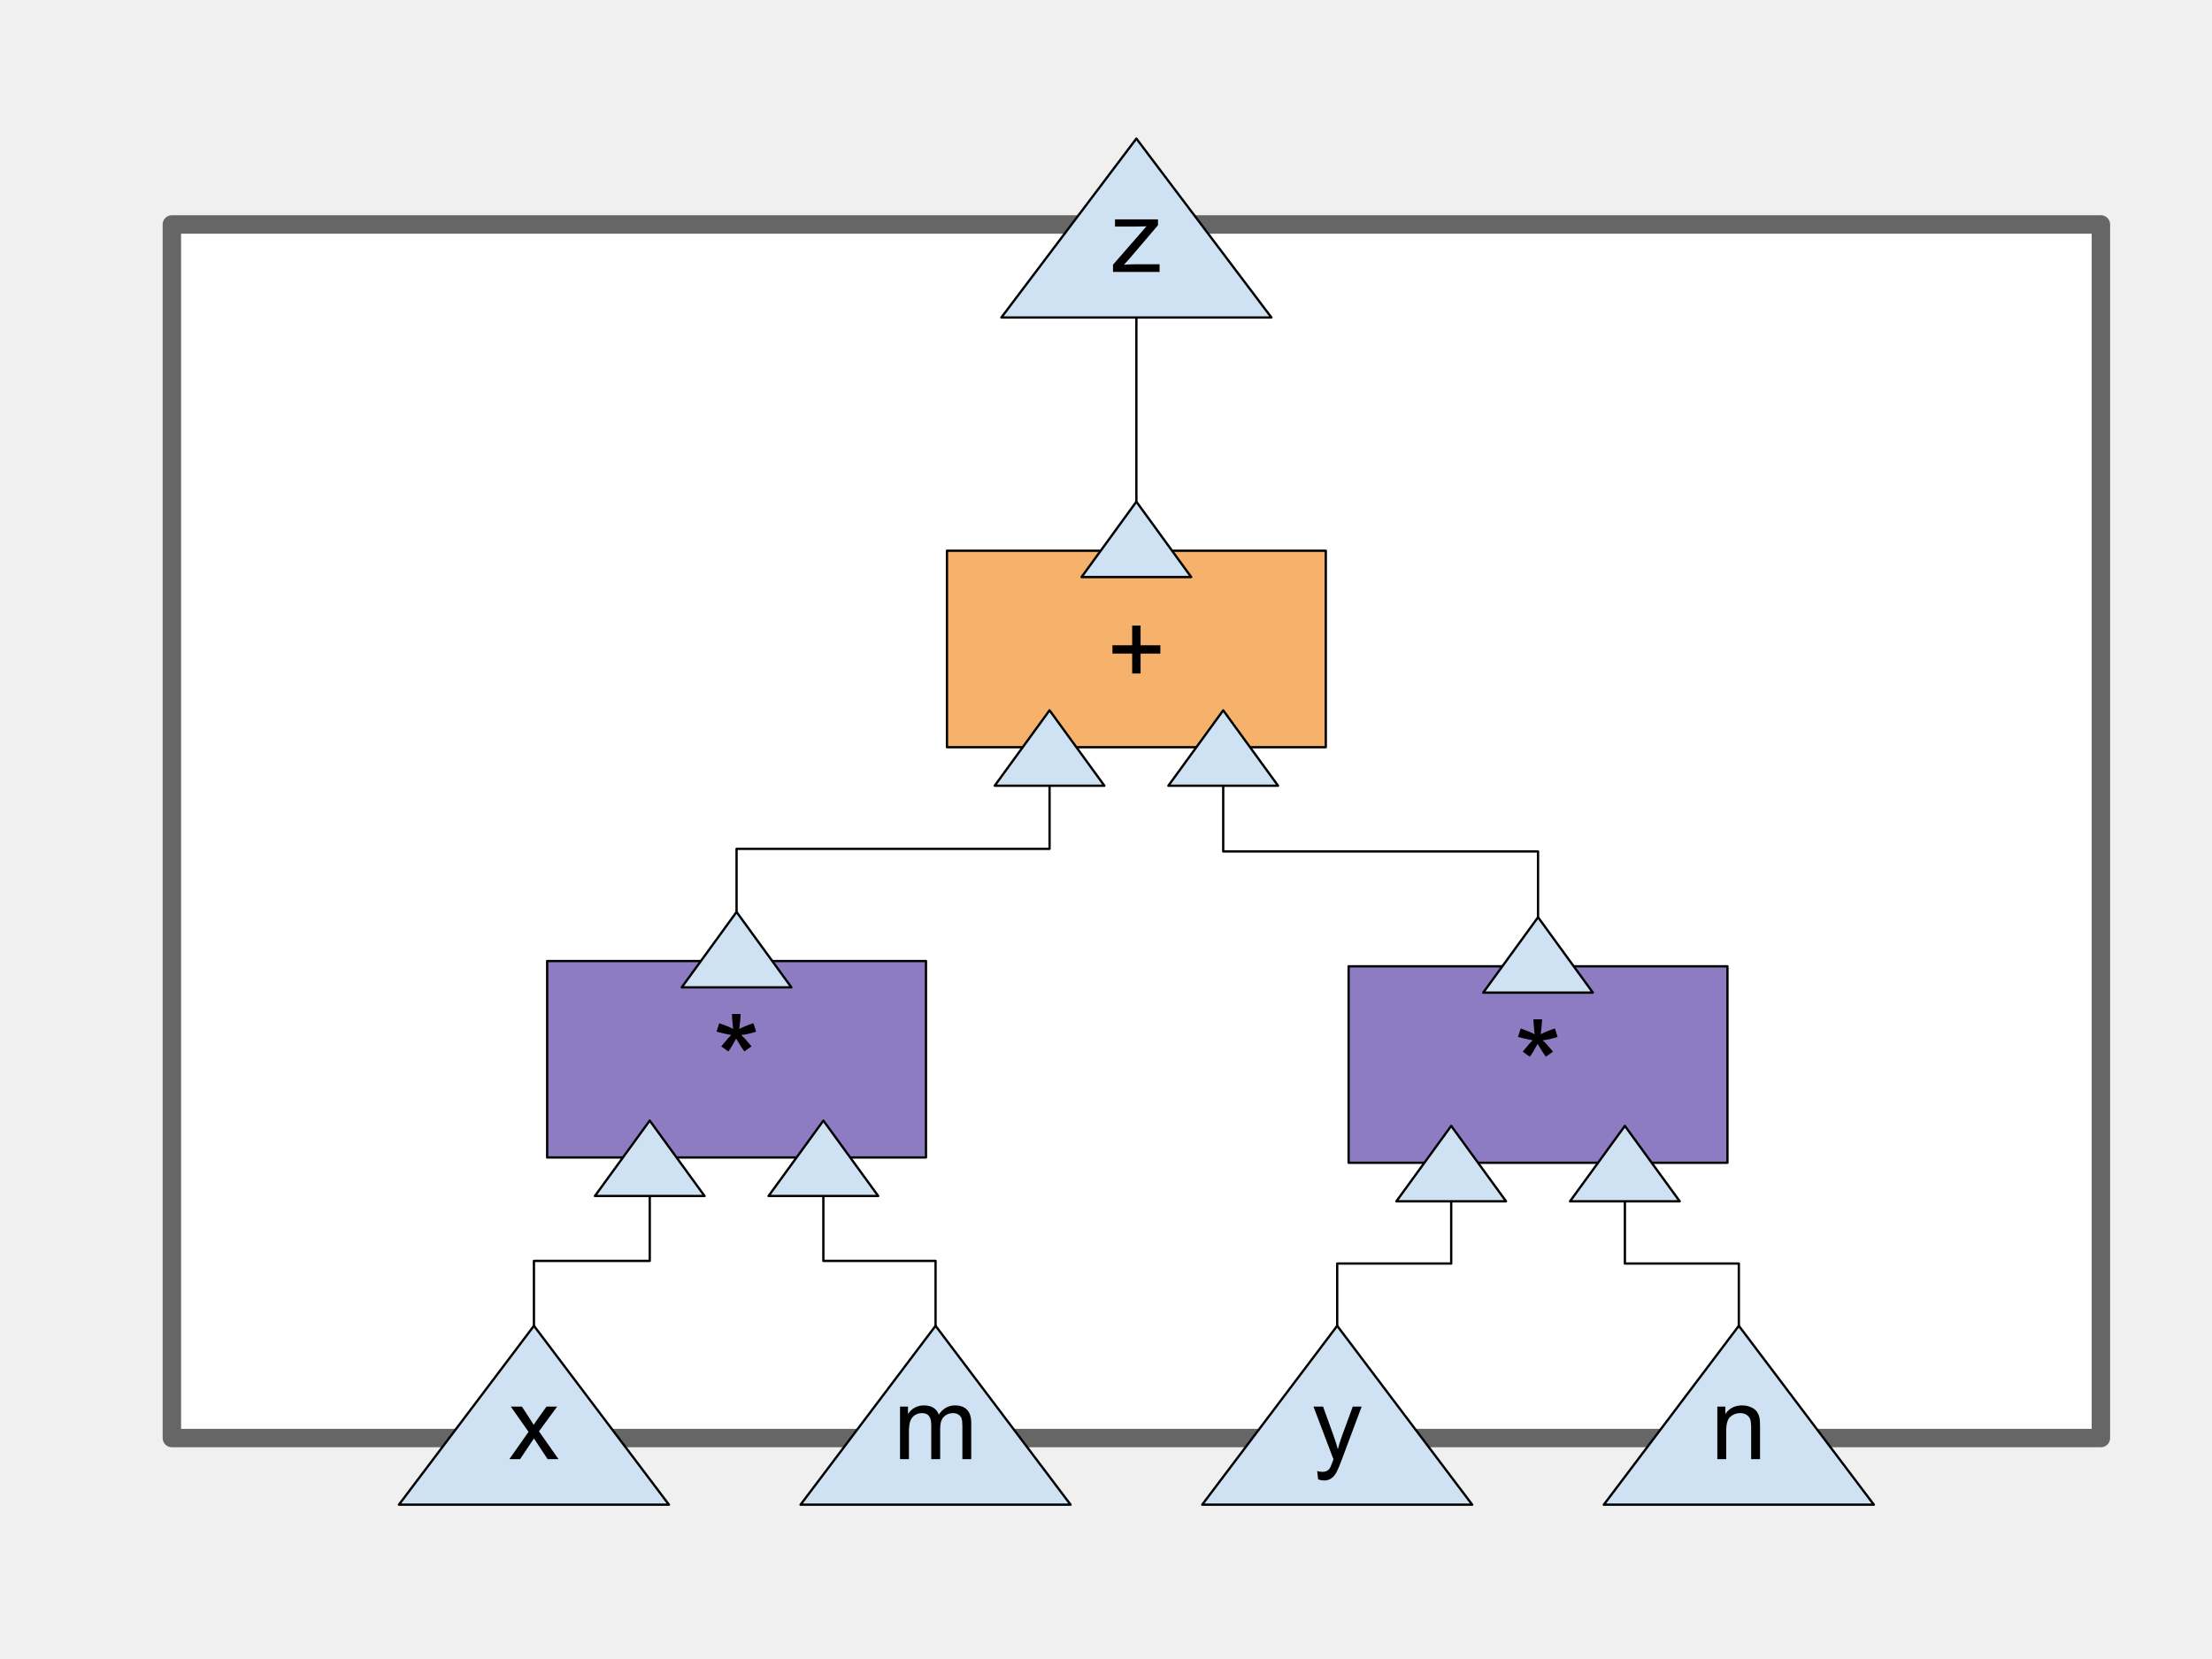
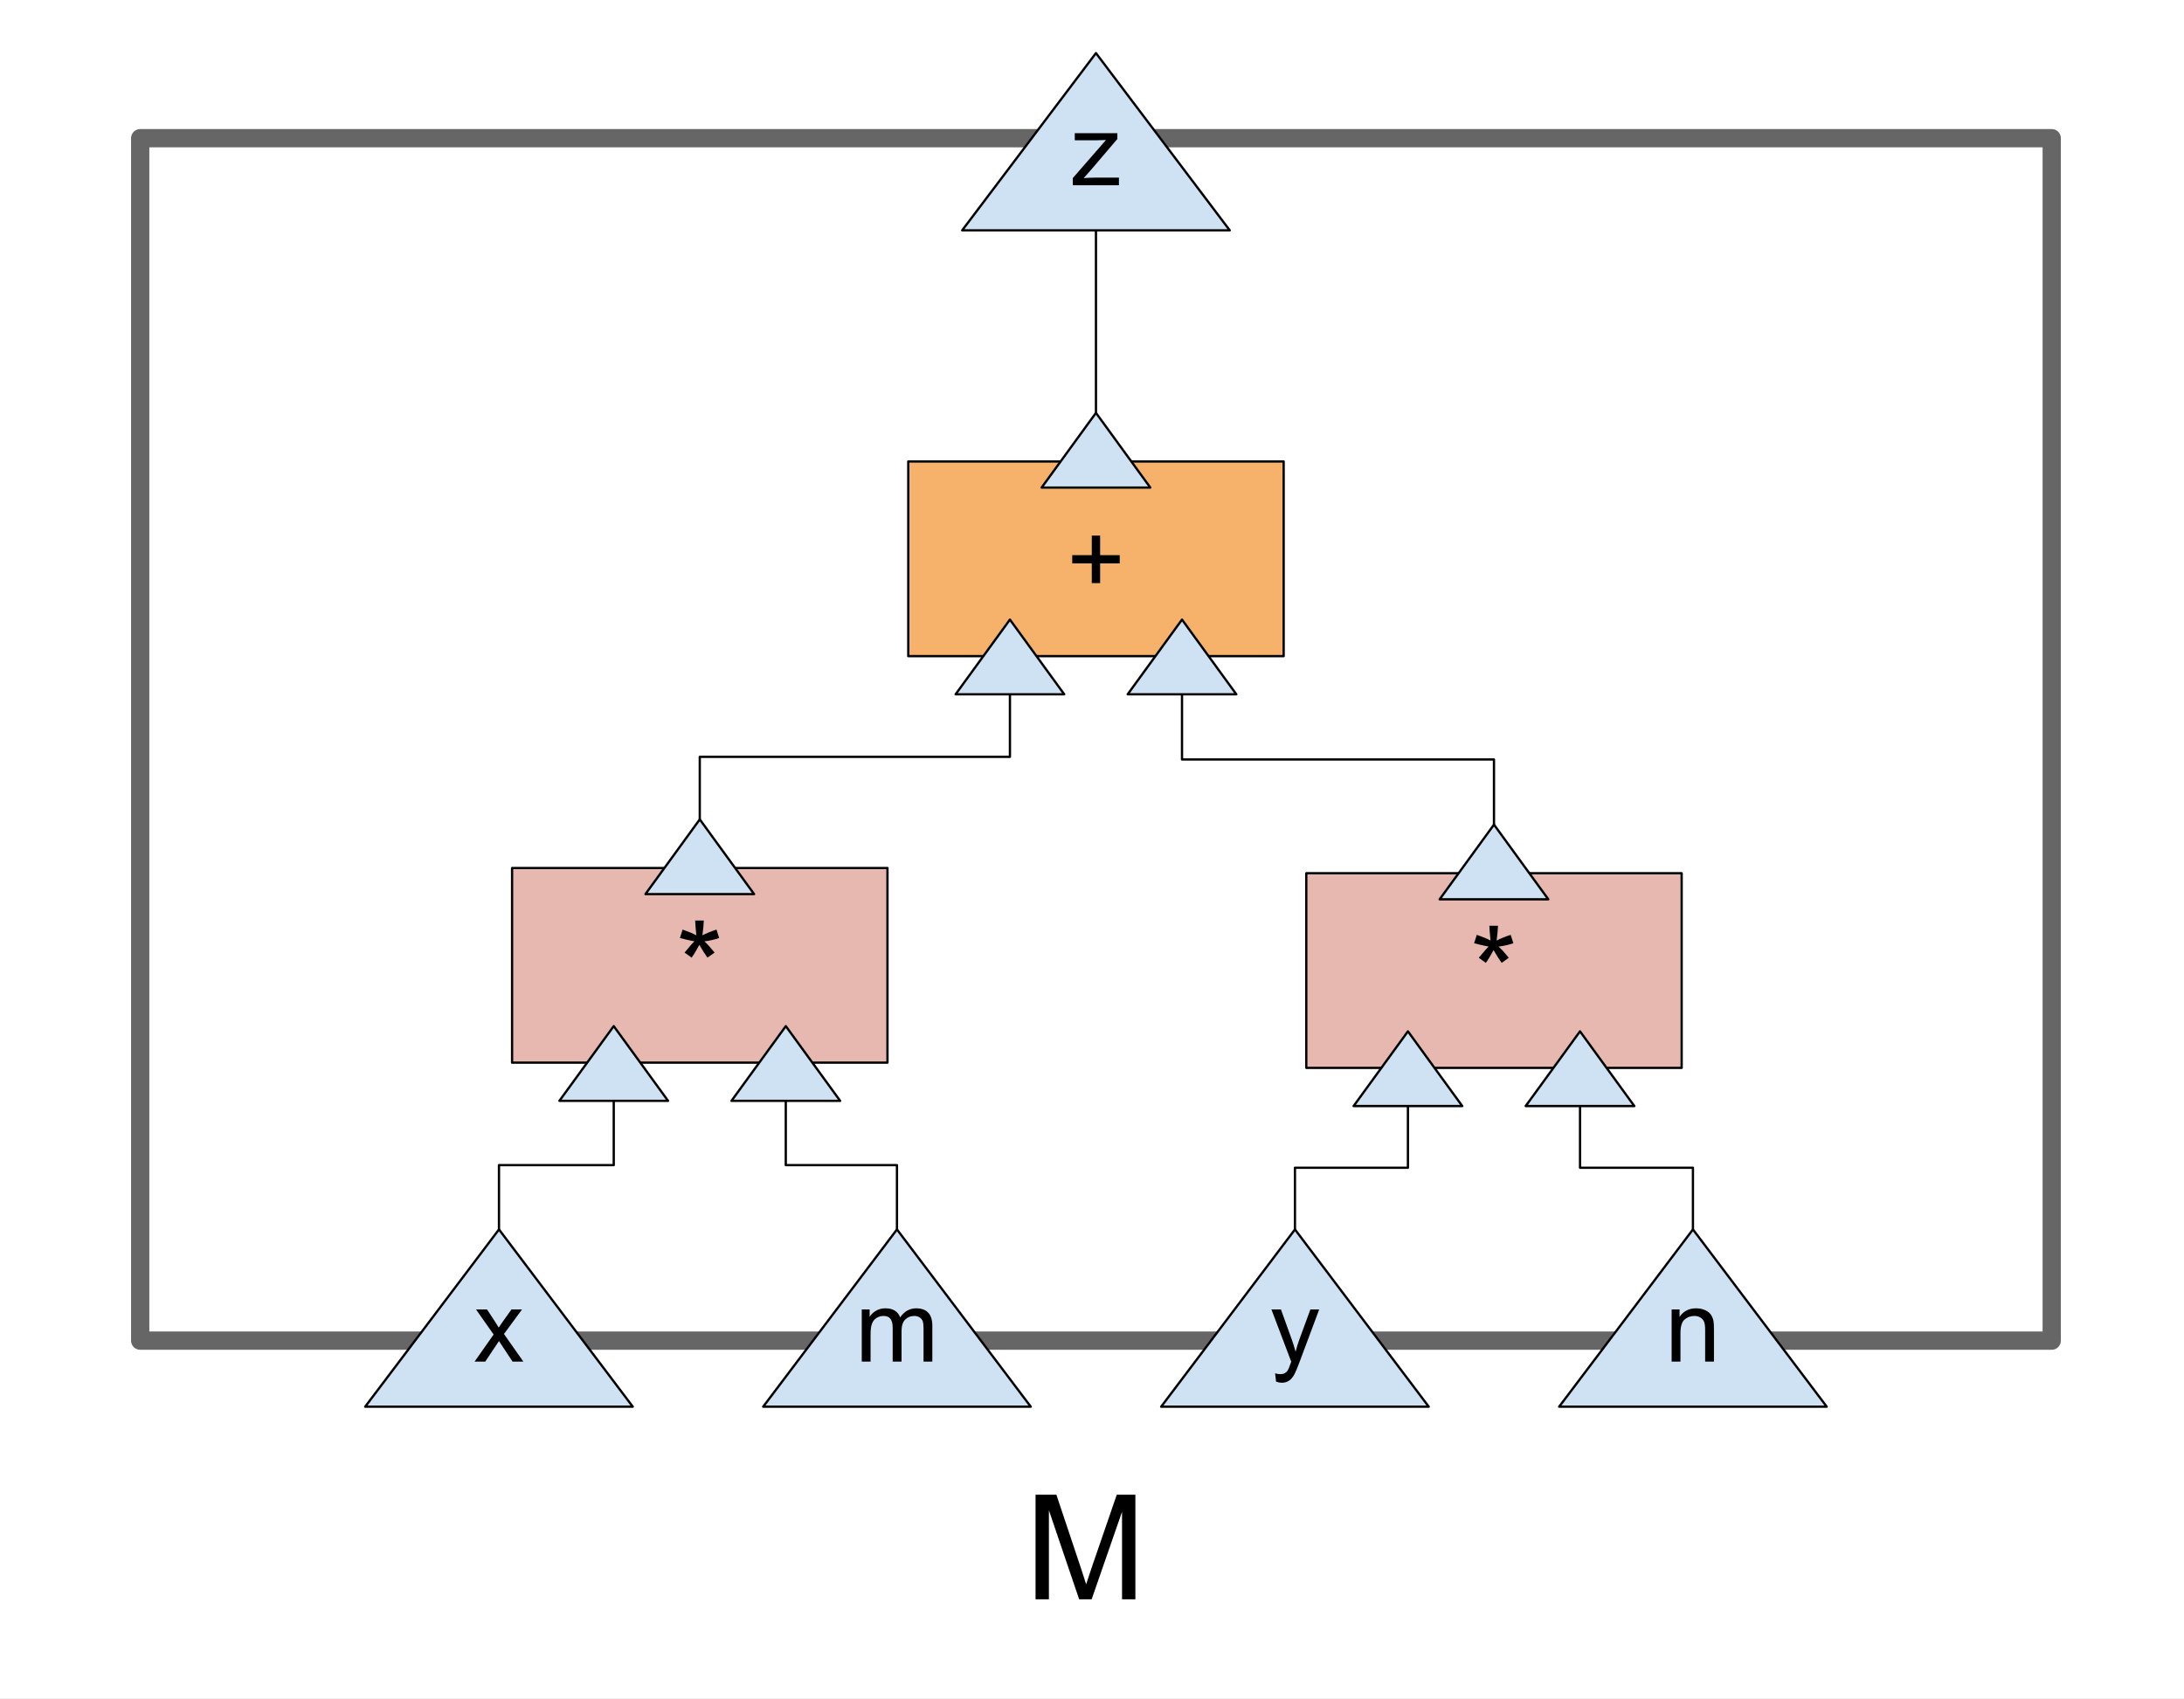
- <svg xmlns="http://www.w3.org/2000/svg" version="1.1" viewBox="0.0 0.0 960.0 720.0" fill="none" stroke="none" stroke-linecap="square" stroke-miterlimit="10">
+ <svg xmlns="http://www.w3.org/2000/svg" version="1.1" viewBox="0.0 0.0 956.53 743.801" fill="none" stroke="none" stroke-linecap="square" stroke-miterlimit="10">
  <clipPath id="p.0">
-     <path d="m0 0l960.0 0l0 720.0l-960.0 0l0 -720.0z" clip-rule="nonzero" />
+     <path d="m0 0l956.53 0l0 743.801l-956.53 0l0 -743.801z" clip-rule="nonzero" />
  </clipPath>
  <g clip-path="url(#p.0)">
-     <path fill="#000000" fill-opacity="0.0" d="m0 0l960.0 0l0 720.0l-960.0 0z" fill-rule="evenodd" />
-     <path fill="#ffffff" d="m74.588 97.42l837.197 0l0 526.677l-837.197 0z" fill-rule="evenodd" />
-     <path stroke="#666666" stroke-width="8.0" stroke-linejoin="round" stroke-linecap="butt" d="m74.588 97.42l837.197 0l0 526.677l-837.197 0z" fill-rule="evenodd" />
-     <path fill="#cfe2f3" d="m173.126 653.029l58.598 -77.638l58.598 77.638z" fill-rule="evenodd" />
-     <path stroke="#000000" stroke-width="1.0" stroke-linejoin="round" stroke-linecap="butt" d="m173.126 653.029l58.598 -77.638l58.598 77.638z" fill-rule="evenodd" />
-     <path fill="#000000" d="m221.053 633.269l8.328 -11.859l-7.703 -10.953l4.828 0l3.5 5.344q0.984 1.531 1.594 2.562q0.938 -1.422 1.734 -2.516l3.844 -5.391l4.625 0l-7.891 10.734l8.484 12.078l-4.734 0l-4.688 -7.094l-1.25 -1.906l-6.0 9.0l-4.672 0z" fill-rule="nonzero" />
-     <path fill="#cfe2f3" d="m347.433 653.029l58.598 -77.638l58.598 77.638z" fill-rule="evenodd" />
-     <path stroke="#000000" stroke-width="1.0" stroke-linejoin="round" stroke-linecap="butt" d="m347.433 653.029l58.598 -77.638l58.598 77.638z" fill-rule="evenodd" />
-     <path fill="#000000" d="m390.612 633.269l0 -22.812l3.453 0l0 3.203q1.078 -1.688 2.859 -2.703q1.781 -1.016 4.062 -1.016q2.531 0 4.156 1.047q1.625 1.047 2.281 2.938q2.719 -3.984 7.047 -3.984q3.406 0 5.219 1.875q1.828 1.875 1.828 5.797l0 15.656l-3.844 0l0 -14.375q0 -2.312 -0.375 -3.328q-0.375 -1.031 -1.359 -1.656q-0.984 -0.625 -2.328 -0.625q-2.406 0 -4.0 1.609q-1.578 1.594 -1.578 5.125l0 13.25l-3.875 0l0 -14.828q0 -2.578 -0.953 -3.859q-0.938 -1.297 -3.078 -1.297q-1.641 0 -3.031 0.859q-1.375 0.859 -2.0 2.516q-0.625 1.656 -0.625 4.766l0 11.844l-3.859 0z" fill-rule="nonzero" />
-     <path fill="#cfe2f3" d="m521.74 653.029l58.598 -77.638l58.598 77.638z" fill-rule="evenodd" />
-     <path stroke="#000000" stroke-width="1.0" stroke-linejoin="round" stroke-linecap="butt" d="m521.74 653.029l58.598 -77.638l58.598 77.638z" fill-rule="evenodd" />
-     <path fill="#000000" d="m572.073 642.05l-0.438 -3.625q1.266 0.344 2.219 0.344q1.281 0 2.047 -0.438q0.781 -0.422 1.281 -1.188q0.359 -0.594 1.188 -2.891q0.094 -0.312 0.344 -0.938l-8.672 -22.859l4.172 0l4.75 13.203q0.922 2.516 1.656 5.297q0.672 -2.672 1.594 -5.203l4.875 -13.297l3.859 0l-8.672 23.203q-1.406 3.75 -2.172 5.172q-1.031 1.922 -2.375 2.812q-1.328 0.891 -3.172 0.891q-1.109 0 -2.484 -0.484z" fill-rule="nonzero" />
-     <path fill="#cfe2f3" d="m696.047 653.029l58.598 -77.638l58.598 77.638z" fill-rule="evenodd" />
-     <path stroke="#000000" stroke-width="1.0" stroke-linejoin="round" stroke-linecap="butt" d="m696.047 653.029l58.598 -77.638l58.598 77.638z" fill-rule="evenodd" />
-     <path fill="#000000" d="m745.317 633.269l0 -22.812l3.469 0l0 3.234q2.516 -3.75 7.266 -3.75q2.062 0 3.797 0.75q1.734 0.734 2.594 1.938q0.859 1.203 1.203 2.844q0.203 1.078 0.203 3.766l0 14.031l-3.859 0l0 -13.875q0 -2.375 -0.453 -3.531q-0.453 -1.172 -1.609 -1.875q-1.141 -0.703 -2.688 -0.703q-2.469 0 -4.266 1.578q-1.797 1.562 -1.797 5.938l0 12.469l-3.859 0z" fill-rule="nonzero" />
-     <path fill="#cfe2f3" d="m434.587 137.782l58.598 -77.638l58.598 77.638z" fill-rule="evenodd" />
-     <path stroke="#000000" stroke-width="1.0" stroke-linejoin="round" stroke-linecap="butt" d="m434.587 137.782l58.598 -77.638l58.598 77.638z" fill-rule="evenodd" />
-     <path fill="#000000" d="m483.044 118.022l0 -3.141l14.531 -16.672q-2.484 0.125 -4.375 0.125l-9.297 0l0 -3.125l18.656 0l0 2.547l-12.359 14.484l-2.391 2.641q2.609 -0.188 4.875 -0.188l10.562 0l0 3.328l-20.203 0z" fill-rule="nonzero" />
-     <path fill="#8e7cc3" d="m237.462 417.081l164.409 0l0 85.26l-164.409 0z" fill-rule="evenodd" />
-     <path stroke="#000000" stroke-width="1.0" stroke-linejoin="round" stroke-linecap="butt" d="m237.462 417.081l164.409 0l0 85.26l-164.409 0z" fill-rule="evenodd" />
-     <path fill="#000000" d="m310.962 447.739l1.188 -3.688q4.141 1.453 6.016 2.516q-0.484 -4.703 -0.516 -6.484l3.781 0q-0.078 2.578 -0.609 6.469q2.688 -1.359 6.156 -2.5l1.188 3.688q-3.297 1.094 -6.484 1.469q1.594 1.375 4.484 4.906l-3.125 2.219q-1.516 -2.062 -3.562 -5.594q-1.938 3.672 -3.391 5.594l-3.078 -2.219q3.031 -3.719 4.328 -4.906q-3.359 -0.656 -6.375 -1.469z" fill-rule="nonzero" />
-     <path fill="#cfe2f3" d="m258.188 519.06l23.795 -32.724l23.795 32.724z" fill-rule="evenodd" />
-     <path stroke="#000000" stroke-width="1.0" stroke-linejoin="round" stroke-linecap="butt" d="m258.188 519.06l23.795 -32.724l23.795 32.724z" fill-rule="evenodd" />
-     <path fill="#cfe2f3" d="m333.553 519.06l23.795 -32.724l23.795 32.724z" fill-rule="evenodd" />
-     <path stroke="#000000" stroke-width="1.0" stroke-linejoin="round" stroke-linecap="butt" d="m333.553 519.06l23.795 -32.724l23.795 32.724z" fill-rule="evenodd" />
-     <path fill="#cfe2f3" d="m295.871 428.507l23.795 -32.724l23.795 32.724z" fill-rule="evenodd" />
-     <path stroke="#000000" stroke-width="1.0" stroke-linejoin="round" stroke-linecap="butt" d="m295.871 428.507l23.795 -32.724l23.795 32.724z" fill-rule="evenodd" />
-     <path fill="#8e7cc3" d="m585.299 419.371l164.409 0l0 85.26l-164.409 0z" fill-rule="evenodd" />
-     <path stroke="#000000" stroke-width="1.0" stroke-linejoin="round" stroke-linecap="butt" d="m585.299 419.371l164.409 0l0 85.26l-164.409 0z" fill-rule="evenodd" />
-     <path fill="#000000" d="m658.799 450.029l1.188 -3.688q4.141 1.453 6.016 2.516q-0.484 -4.703 -0.516 -6.484l3.781 0q-0.078 2.578 -0.609 6.469q2.688 -1.359 6.156 -2.5l1.188 3.688q-3.297 1.094 -6.484 1.469q1.594 1.375 4.484 4.906l-3.125 2.219q-1.516 -2.062 -3.562 -5.594q-1.938 3.672 -3.391 5.594l-3.078 -2.219q3.031 -3.719 4.328 -4.906q-3.359 -0.656 -6.375 -1.469z" fill-rule="nonzero" />
-     <path fill="#cfe2f3" d="m606.025 521.35l23.795 -32.724l23.795 32.724z" fill-rule="evenodd" />
-     <path stroke="#000000" stroke-width="1.0" stroke-linejoin="round" stroke-linecap="butt" d="m606.025 521.35l23.795 -32.724l23.795 32.724z" fill-rule="evenodd" />
-     <path fill="#cfe2f3" d="m681.39 521.35l23.795 -32.724l23.795 32.724z" fill-rule="evenodd" />
-     <path stroke="#000000" stroke-width="1.0" stroke-linejoin="round" stroke-linecap="butt" d="m681.39 521.35l23.795 -32.724l23.795 32.724z" fill-rule="evenodd" />
-     <path fill="#cfe2f3" d="m643.708 430.797l23.795 -32.724l23.795 32.724z" fill-rule="evenodd" />
-     <path stroke="#000000" stroke-width="1.0" stroke-linejoin="round" stroke-linecap="butt" d="m643.708 430.797l23.795 -32.724l23.795 32.724z" fill-rule="evenodd" />
-     <path fill="#f6b26b" d="m410.982 239.018l164.409 0l0 85.26l-164.409 0z" fill-rule="evenodd" />
-     <path stroke="#000000" stroke-width="1.0" stroke-linejoin="round" stroke-linecap="butt" d="m410.982 239.018l164.409 0l0 85.26l-164.409 0z" fill-rule="evenodd" />
-     <path fill="#000000" d="m491.354 292.295l0 -8.641l-8.562 0l0 -3.609l8.562 0l0 -8.562l3.656 0l0 8.562l8.578 0l0 3.609l-8.578 0l0 8.641l-3.656 0z" fill-rule="nonzero" />
-     <path fill="#cfe2f3" d="m431.708 340.997l23.795 -32.724l23.795 32.724z" fill-rule="evenodd" />
-     <path stroke="#000000" stroke-width="1.0" stroke-linejoin="round" stroke-linecap="butt" d="m431.708 340.997l23.795 -32.724l23.795 32.724z" fill-rule="evenodd" />
-     <path fill="#cfe2f3" d="m507.073 340.997l23.795 -32.724l23.795 32.724z" fill-rule="evenodd" />
-     <path stroke="#000000" stroke-width="1.0" stroke-linejoin="round" stroke-linecap="butt" d="m507.073 340.997l23.795 -32.724l23.795 32.724z" fill-rule="evenodd" />
-     <path fill="#cfe2f3" d="m469.39 250.444l23.795 -32.724l23.795 32.724z" fill-rule="evenodd" />
-     <path stroke="#000000" stroke-width="1.0" stroke-linejoin="round" stroke-linecap="butt" d="m469.39 250.444l23.795 -32.724l23.795 32.724z" fill-rule="evenodd" />
-     <path fill="#000000" fill-opacity="0.0" d="m493.186 217.719l0 -79.937" fill-rule="evenodd" />
-     <path stroke="#000000" stroke-width="1.0" stroke-linejoin="round" stroke-linecap="butt" d="m493.186 217.719l0 -79.937" fill-rule="evenodd" />
-     <path fill="#000000" fill-opacity="0.0" d="m319.666 395.782l0 -27.392l135.843 0l0 -27.379" fill-rule="evenodd" />
-     <path stroke="#000000" stroke-width="1.0" stroke-linejoin="round" stroke-linecap="butt" d="m319.666 395.782l0 -27.392l135.843 0l0 -27.379" fill-rule="evenodd" />
-     <path fill="#000000" fill-opacity="0.0" d="m667.503 398.072l0 -28.537l-136.63 0l0 -28.534" fill-rule="evenodd" />
-     <path stroke="#000000" stroke-width="1.0" stroke-linejoin="round" stroke-linecap="butt" d="m667.503 398.072l0 -28.537l-136.63 0l0 -28.534" fill-rule="evenodd" />
-     <path fill="#000000" fill-opacity="0.0" d="m231.724 575.391l0 -28.165l50.268 0l0 -28.15" fill-rule="evenodd" />
-     <path stroke="#000000" stroke-width="1.0" stroke-linejoin="round" stroke-linecap="butt" d="m231.724 575.391l0 -28.165l50.268 0l0 -28.15" fill-rule="evenodd" />
-     <path fill="#000000" fill-opacity="0.0" d="m406.031 575.391l0 -28.165l-48.693 0l0 -28.15" fill-rule="evenodd" />
-     <path stroke="#000000" stroke-width="1.0" stroke-linejoin="round" stroke-linecap="butt" d="m406.031 575.391l0 -28.165l-48.693 0l0 -28.15" fill-rule="evenodd" />
-     <path fill="#000000" fill-opacity="0.0" d="m580.339 575.391l0 -27.02l49.48 0l0 -27.027" fill-rule="evenodd" />
-     <path stroke="#000000" stroke-width="1.0" stroke-linejoin="round" stroke-linecap="butt" d="m580.339 575.391l0 -27.02l49.48 0l0 -27.027" fill-rule="evenodd" />
-     <path fill="#000000" fill-opacity="0.0" d="m754.646 575.391l0 -27.02l-49.449 0l0 -27.027" fill-rule="evenodd" />
-     <path stroke="#000000" stroke-width="1.0" stroke-linejoin="round" stroke-linecap="butt" d="m754.646 575.391l0 -27.02l-49.449 0l0 -27.027" fill-rule="evenodd" />
+     <path fill="#ffffff" d="m0 0l956.53 0l0 743.801l-956.53 0z" fill-rule="evenodd" />
+     <path fill="#ffffff" d="m61.402 60.535l837.197 0l0 526.677l-837.197 0z" fill-rule="evenodd" />
+     <path stroke="#666666" stroke-width="8.0" stroke-linejoin="round" stroke-linecap="butt" d="m61.402 60.535l837.197 0l0 526.677l-837.197 0z" fill-rule="evenodd" />
+     <path fill="#cfe2f3" d="m159.94 616.144l58.598 -77.638l58.598 77.638z" fill-rule="evenodd" />
+     <path stroke="#000000" stroke-width="1.0" stroke-linejoin="round" stroke-linecap="butt" d="m159.94 616.144l58.598 -77.638l58.598 77.638z" fill-rule="evenodd" />
+     <path fill="#000000" d="m207.866 596.384l8.328 -11.859l-7.703 -10.953l4.828 0l3.5 5.344q0.984 1.531 1.594 2.562q0.938 -1.422 1.734 -2.516l3.844 -5.391l4.625 0l-7.891 10.734l8.484 12.078l-4.734 0l-4.688 -7.094l-1.25 -1.906l-6.0 9.0l-4.672 0z" fill-rule="nonzero" />
+     <path fill="#cfe2f3" d="m334.247 616.144l58.598 -77.638l58.598 77.638z" fill-rule="evenodd" />
+     <path stroke="#000000" stroke-width="1.0" stroke-linejoin="round" stroke-linecap="butt" d="m334.247 616.144l58.598 -77.638l58.598 77.638z" fill-rule="evenodd" />
+     <path fill="#000000" d="m377.425 596.384l0 -22.812l3.453 0l0 3.203q1.078 -1.688 2.859 -2.703q1.781 -1.016 4.062 -1.016q2.531 0 4.156 1.047q1.625 1.047 2.281 2.938q2.719 -3.984 7.047 -3.984q3.406 0 5.219 1.875q1.828 1.875 1.828 5.797l0 15.656l-3.844 0l0 -14.375q0 -2.312 -0.375 -3.328q-0.375 -1.031 -1.359 -1.656q-0.984 -0.625 -2.328 -0.625q-2.406 0 -4.0 1.609q-1.578 1.594 -1.578 5.125l0 13.25l-3.875 0l0 -14.828q0 -2.578 -0.953 -3.859q-0.938 -1.297 -3.078 -1.297q-1.641 0 -3.031 0.859q-1.375 0.859 -2.0 2.516q-0.625 1.656 -0.625 4.766l0 11.844l-3.859 0z" fill-rule="nonzero" />
+     <path fill="#cfe2f3" d="m508.554 616.144l58.598 -77.638l58.598 77.638z" fill-rule="evenodd" />
+     <path stroke="#000000" stroke-width="1.0" stroke-linejoin="round" stroke-linecap="butt" d="m508.554 616.144l58.598 -77.638l58.598 77.638z" fill-rule="evenodd" />
+     <path fill="#000000" d="m558.887 605.166l-0.438 -3.625q1.266 0.344 2.219 0.344q1.281 0 2.047 -0.438q0.781 -0.422 1.281 -1.188q0.359 -0.594 1.188 -2.891q0.094 -0.312 0.344 -0.938l-8.672 -22.859l4.172 0l4.75 13.203q0.922 2.516 1.656 5.297q0.672 -2.672 1.594 -5.203l4.875 -13.297l3.859 0l-8.672 23.203q-1.406 3.75 -2.172 5.172q-1.031 1.922 -2.375 2.812q-1.328 0.891 -3.172 0.891q-1.109 0 -2.484 -0.484z" fill-rule="nonzero" />
+     <path fill="#cfe2f3" d="m682.861 616.144l58.598 -77.638l58.598 77.638z" fill-rule="evenodd" />
+     <path stroke="#000000" stroke-width="1.0" stroke-linejoin="round" stroke-linecap="butt" d="m682.861 616.144l58.598 -77.638l58.598 77.638z" fill-rule="evenodd" />
+     <path fill="#000000" d="m732.13 596.384l0 -22.812l3.469 0l0 3.234q2.516 -3.75 7.266 -3.75q2.062 0 3.797 0.75q1.734 0.734 2.594 1.938q0.859 1.203 1.203 2.844q0.203 1.078 0.203 3.766l0 14.031l-3.859 0l0 -13.875q0 -2.375 -0.453 -3.531q-0.453 -1.172 -1.609 -1.875q-1.141 -0.703 -2.688 -0.703q-2.469 0 -4.266 1.578q-1.797 1.562 -1.797 5.938l0 12.469l-3.859 0z" fill-rule="nonzero" />
+     <path fill="#cfe2f3" d="m421.4 100.898l58.598 -77.638l58.598 77.638z" fill-rule="evenodd" />
+     <path stroke="#000000" stroke-width="1.0" stroke-linejoin="round" stroke-linecap="butt" d="m421.4 100.898l58.598 -77.638l58.598 77.638z" fill-rule="evenodd" />
+     <path fill="#000000" d="m469.858 81.138l0 -3.141l14.531 -16.672q-2.484 0.125 -4.375 0.125l-9.297 0l0 -3.125l18.656 0l0 2.547l-12.359 14.484l-2.391 2.641q2.609 -0.188 4.875 -0.188l10.562 0l0 3.328l-20.203 0z" fill-rule="nonzero" />
+     <path fill="#e6b8af" d="m224.276 380.197l164.409 0l0 85.26l-164.409 0z" fill-rule="evenodd" />
+     <path stroke="#000000" stroke-width="1.0" stroke-linejoin="round" stroke-linecap="butt" d="m224.276 380.197l164.409 0l0 85.26l-164.409 0z" fill-rule="evenodd" />
+     <path fill="#000000" d="m297.776 410.855l1.188 -3.688q4.141 1.453 6.016 2.516q-0.484 -4.703 -0.516 -6.484l3.781 0q-0.078 2.578 -0.609 6.469q2.688 -1.359 6.156 -2.5l1.188 3.688q-3.297 1.094 -6.484 1.469q1.594 1.375 4.484 4.906l-3.125 2.219q-1.516 -2.062 -3.562 -5.594q-1.938 3.672 -3.391 5.594l-3.078 -2.219q3.031 -3.719 4.328 -4.906q-3.359 -0.656 -6.375 -1.469z" fill-rule="nonzero" />
+     <path fill="#cfe2f3" d="m245.002 482.176l23.795 -32.724l23.795 32.724z" fill-rule="evenodd" />
+     <path stroke="#000000" stroke-width="1.0" stroke-linejoin="round" stroke-linecap="butt" d="m245.002 482.176l23.795 -32.724l23.795 32.724z" fill-rule="evenodd" />
+     <path fill="#cfe2f3" d="m320.367 482.176l23.795 -32.724l23.795 32.724z" fill-rule="evenodd" />
+     <path stroke="#000000" stroke-width="1.0" stroke-linejoin="round" stroke-linecap="butt" d="m320.367 482.176l23.795 -32.724l23.795 32.724z" fill-rule="evenodd" />
+     <path fill="#cfe2f3" d="m282.684 391.622l23.795 -32.724l23.795 32.724z" fill-rule="evenodd" />
+     <path stroke="#000000" stroke-width="1.0" stroke-linejoin="round" stroke-linecap="butt" d="m282.684 391.622l23.795 -32.724l23.795 32.724z" fill-rule="evenodd" />
+     <path fill="#e6b8af" d="m572.113 382.487l164.409 0l0 85.26l-164.409 0z" fill-rule="evenodd" />
+     <path stroke="#000000" stroke-width="1.0" stroke-linejoin="round" stroke-linecap="butt" d="m572.113 382.487l164.409 0l0 85.26l-164.409 0z" fill-rule="evenodd" />
+     <path fill="#000000" d="m645.613 413.145l1.188 -3.688q4.141 1.453 6.016 2.516q-0.484 -4.703 -0.516 -6.484l3.781 0q-0.078 2.578 -0.609 6.469q2.688 -1.359 6.156 -2.5l1.188 3.688q-3.297 1.094 -6.484 1.469q1.594 1.375 4.484 4.906l-3.125 2.219q-1.516 -2.062 -3.562 -5.594q-1.938 3.672 -3.391 5.594l-3.078 -2.219q3.031 -3.719 4.328 -4.906q-3.359 -0.656 -6.375 -1.469z" fill-rule="nonzero" />
+     <path fill="#cfe2f3" d="m592.839 484.466l23.795 -32.724l23.795 32.724z" fill-rule="evenodd" />
+     <path stroke="#000000" stroke-width="1.0" stroke-linejoin="round" stroke-linecap="butt" d="m592.839 484.466l23.795 -32.724l23.795 32.724z" fill-rule="evenodd" />
+     <path fill="#cfe2f3" d="m668.204 484.466l23.795 -32.724l23.795 32.724z" fill-rule="evenodd" />
+     <path stroke="#000000" stroke-width="1.0" stroke-linejoin="round" stroke-linecap="butt" d="m668.204 484.466l23.795 -32.724l23.795 32.724z" fill-rule="evenodd" />
+     <path fill="#cfe2f3" d="m630.522 393.912l23.795 -32.724l23.795 32.724z" fill-rule="evenodd" />
+     <path stroke="#000000" stroke-width="1.0" stroke-linejoin="round" stroke-linecap="butt" d="m630.522 393.912l23.795 -32.724l23.795 32.724z" fill-rule="evenodd" />
+     <path fill="#f6b26b" d="m397.795 202.134l164.409 0l0 85.26l-164.409 0z" fill-rule="evenodd" />
+     <path stroke="#000000" stroke-width="1.0" stroke-linejoin="round" stroke-linecap="butt" d="m397.795 202.134l164.409 0l0 85.26l-164.409 0z" fill-rule="evenodd" />
+     <path fill="#000000" d="m478.168 255.41l0 -8.641l-8.562 0l0 -3.609l8.562 0l0 -8.562l3.656 0l0 8.562l8.578 0l0 3.609l-8.578 0l0 8.641l-3.656 0z" fill-rule="nonzero" />
+     <path fill="#cfe2f3" d="m418.522 304.113l23.795 -32.724l23.795 32.724z" fill-rule="evenodd" />
+     <path stroke="#000000" stroke-width="1.0" stroke-linejoin="round" stroke-linecap="butt" d="m418.522 304.113l23.795 -32.724l23.795 32.724z" fill-rule="evenodd" />
+     <path fill="#cfe2f3" d="m493.886 304.113l23.795 -32.724l23.795 32.724z" fill-rule="evenodd" />
+     <path stroke="#000000" stroke-width="1.0" stroke-linejoin="round" stroke-linecap="butt" d="m493.886 304.113l23.795 -32.724l23.795 32.724z" fill-rule="evenodd" />
+     <path fill="#cfe2f3" d="m456.204 213.559l23.795 -32.724l23.795 32.724z" fill-rule="evenodd" />
+     <path stroke="#000000" stroke-width="1.0" stroke-linejoin="round" stroke-linecap="butt" d="m456.204 213.559l23.795 -32.724l23.795 32.724z" fill-rule="evenodd" />
+     <path fill="#000000" fill-opacity="0.0" d="m479.999 180.835l0 -79.937" fill-rule="evenodd" />
+     <path stroke="#000000" stroke-width="1.0" stroke-linejoin="round" stroke-linecap="butt" d="m479.999 180.835l0 -79.937" fill-rule="evenodd" />
+     <path fill="#000000" fill-opacity="0.0" d="m306.48 358.898l0 -27.392l135.843 0l0 -27.379" fill-rule="evenodd" />
+     <path stroke="#000000" stroke-width="1.0" stroke-linejoin="round" stroke-linecap="butt" d="m306.48 358.898l0 -27.392l135.843 0l0 -27.379" fill-rule="evenodd" />
+     <path fill="#000000" fill-opacity="0.0" d="m654.317 361.188l0 -28.537l-136.63 0l0 -28.534" fill-rule="evenodd" />
+     <path stroke="#000000" stroke-width="1.0" stroke-linejoin="round" stroke-linecap="butt" d="m654.317 361.188l0 -28.537l-136.63 0l0 -28.534" fill-rule="evenodd" />
+     <path fill="#000000" fill-opacity="0.0" d="m218.538 538.507l0 -28.165l50.268 0l0 -28.15" fill-rule="evenodd" />
+     <path stroke="#000000" stroke-width="1.0" stroke-linejoin="round" stroke-linecap="butt" d="m218.538 538.507l0 -28.165l50.268 0l0 -28.15" fill-rule="evenodd" />
+     <path fill="#000000" fill-opacity="0.0" d="m392.845 538.507l0 -28.165l-48.693 0l0 -28.15" fill-rule="evenodd" />
+     <path stroke="#000000" stroke-width="1.0" stroke-linejoin="round" stroke-linecap="butt" d="m392.845 538.507l0 -28.165l-48.693 0l0 -28.15" fill-rule="evenodd" />
+     <path fill="#000000" fill-opacity="0.0" d="m567.152 538.507l0 -27.02l49.48 0l0 -27.027" fill-rule="evenodd" />
+     <path stroke="#000000" stroke-width="1.0" stroke-linejoin="round" stroke-linecap="butt" d="m567.152 538.507l0 -27.02l49.48 0l0 -27.027" fill-rule="evenodd" />
+     <path fill="#000000" fill-opacity="0.0" d="m741.459 538.507l0 -27.02l-49.449 0l0 -27.027" fill-rule="evenodd" />
+     <path stroke="#000000" stroke-width="1.0" stroke-linejoin="round" stroke-linecap="butt" d="m741.459 538.507l0 -27.02l-49.449 0l0 -27.027" fill-rule="evenodd" />
+     <path fill="#000000" fill-opacity="0.0" d="m439.795 630.079l80.409 0l0 96.945l-80.409 0z" fill-rule="evenodd" />
+     <path fill="#000000" d="m453.545 700.519l0 -45.812l9.125 0l10.844 32.438q1.5 4.531 2.188 6.781q0.781 -2.5 2.438 -7.344l10.969 -31.875l8.156 0l0 45.812l-5.844 0l0 -38.344l-13.312 38.344l-5.469 0l-13.25 -39.0l0 39.0l-5.844 0z" fill-rule="nonzero" />
  </g>
</svg>
